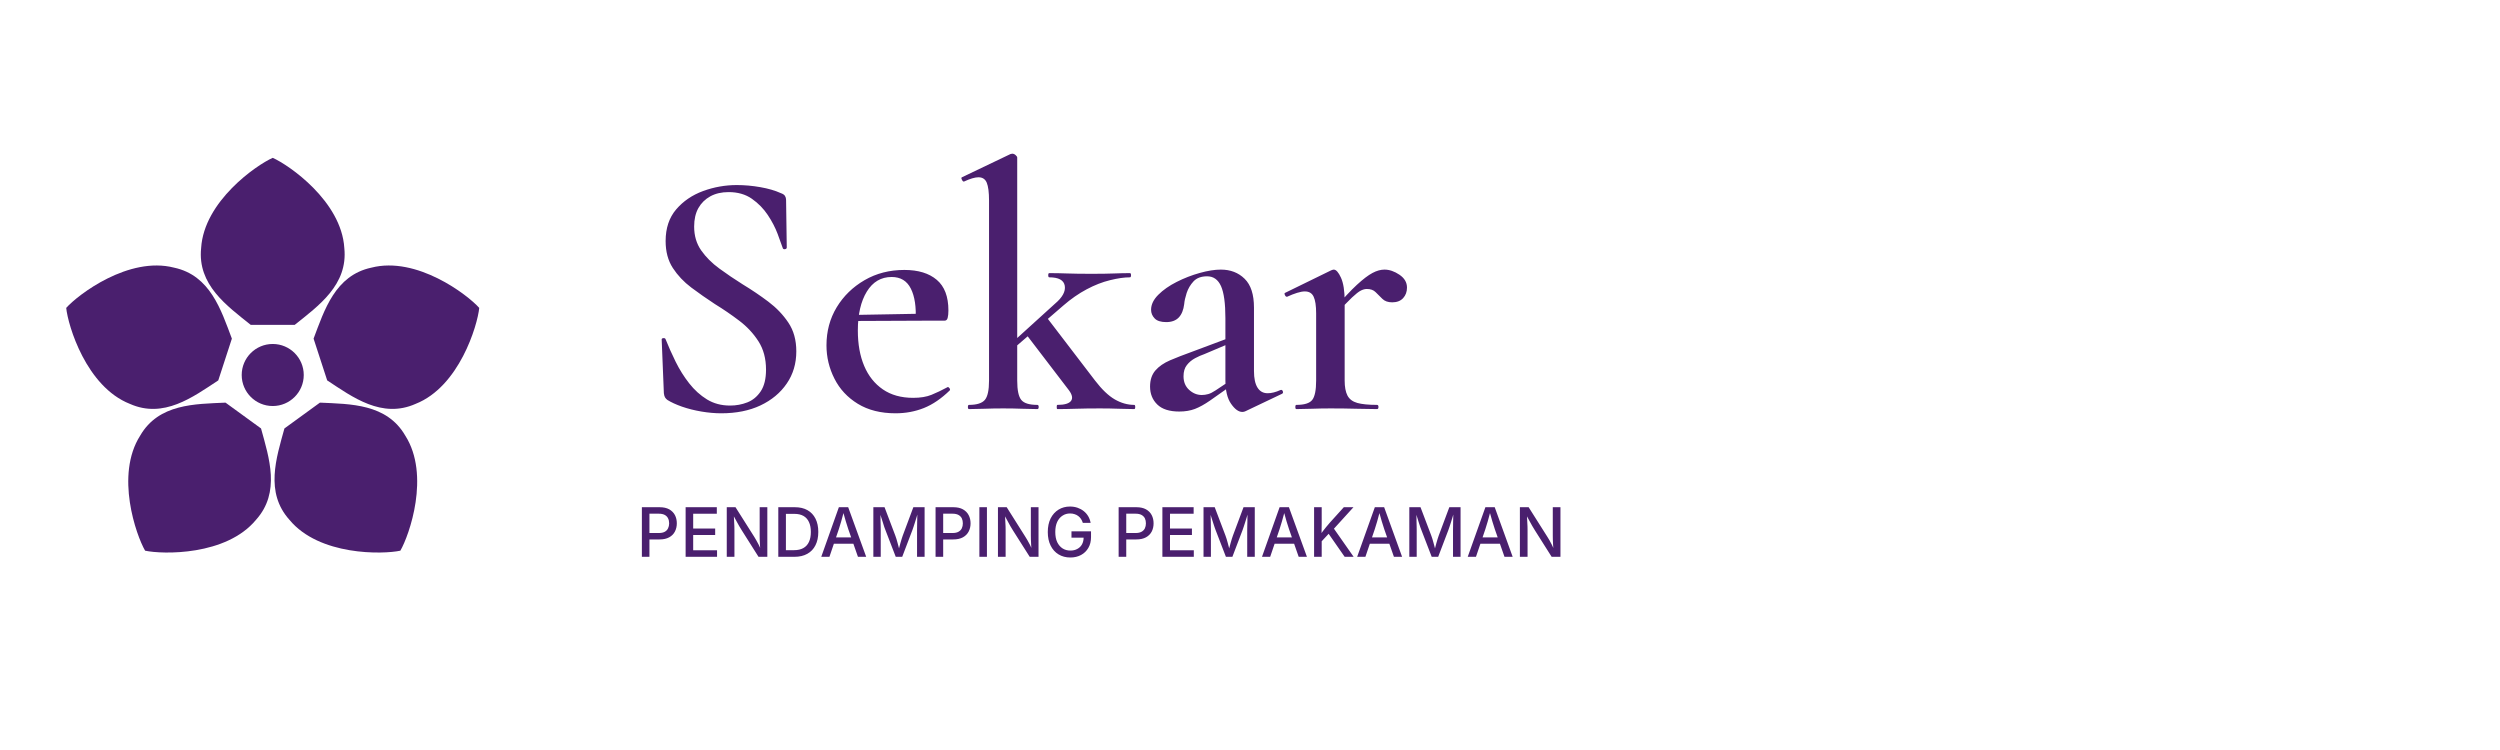
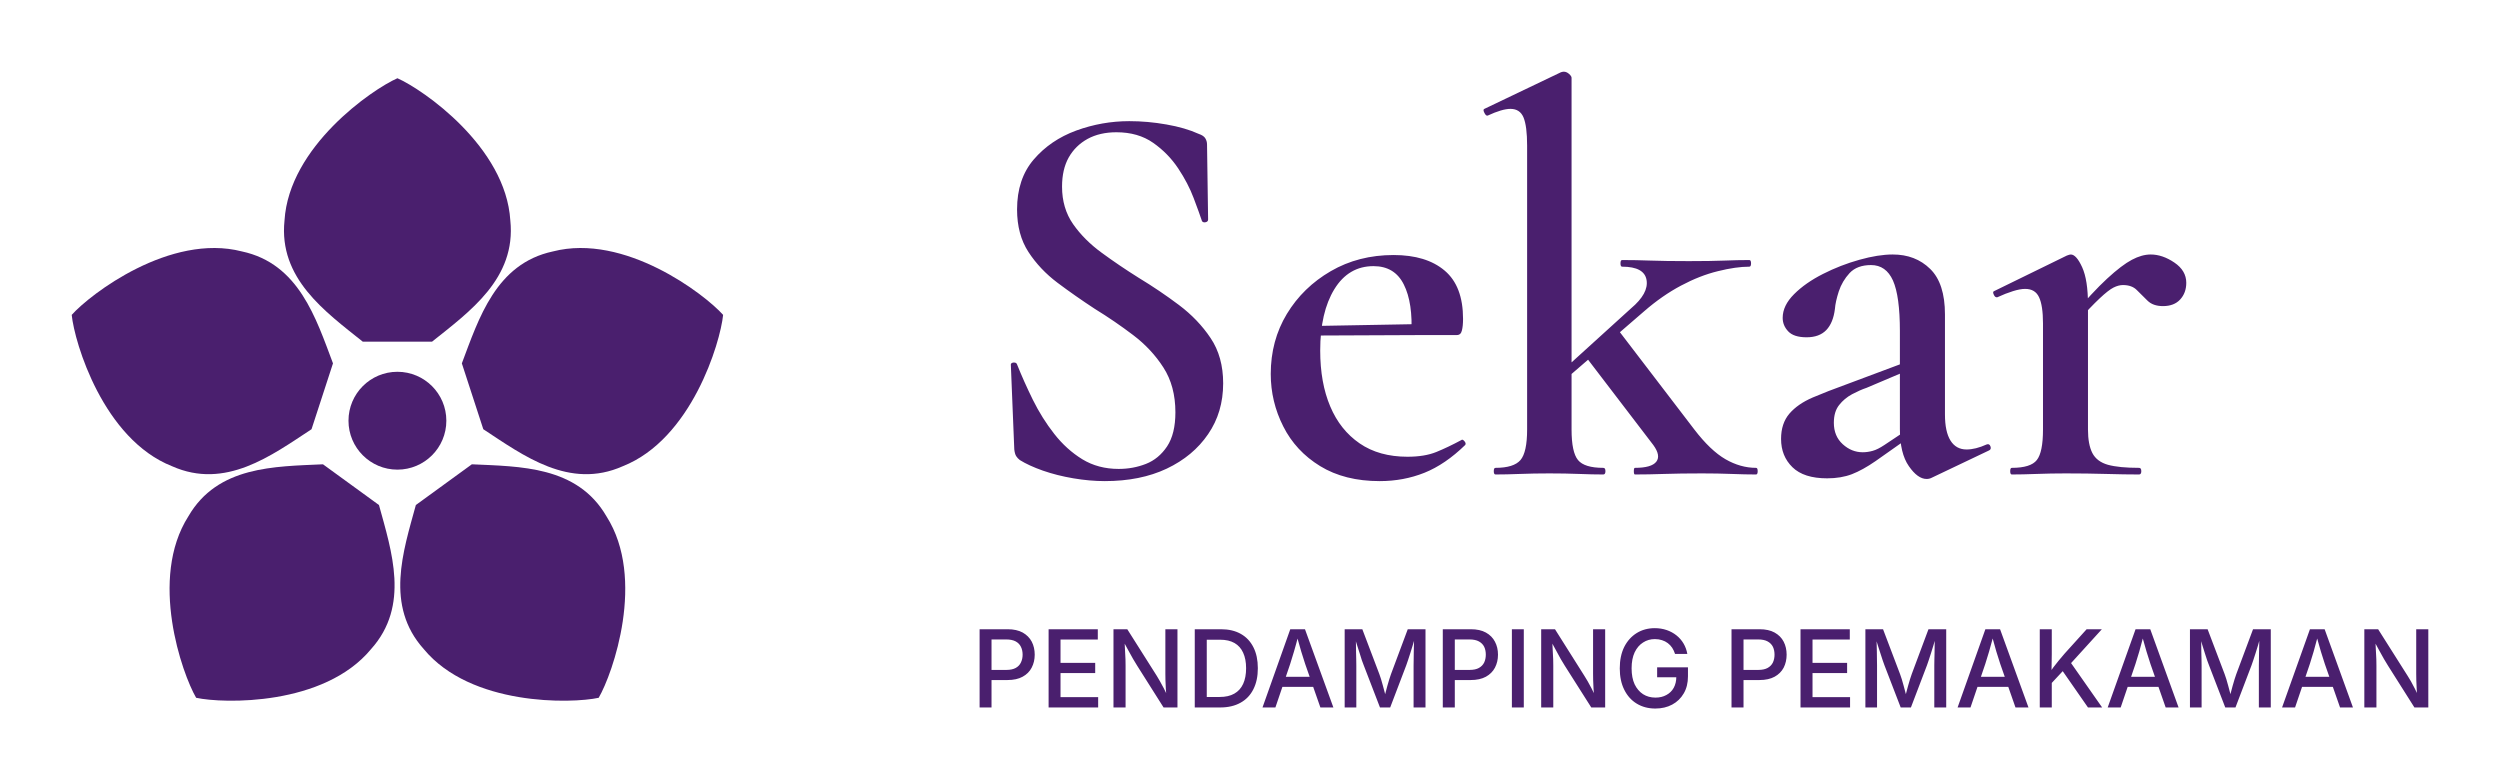
- <svg xmlns="http://www.w3.org/2000/svg" viewBox="0 0 440 132" role="img" aria-label="Sekar — pendamping pemakaman">
+ <svg xmlns="http://www.w3.org/2000/svg" viewBox="3.65 19.05 278.99 87.07" role="img" aria-label="Sekar — pendamping pemakaman">
  <g fill="#4a1f6e">
    <g fill-rule="evenodd" transform="translate(6,24) scale(0.84)">
      <path d="M 54.60 39.50 C 59.60 35.50 65.80 31.10 65.00 23.40 C 64.40 13.60 53.40 6.00 50.00 4.50 C 46.60 6.00 35.60 13.60 35.00 23.40 C 34.20 31.10 40.40 35.50 45.40 39.50 Z" />
      <path d="M 61.41 51.13 C 66.76 54.65 72.86 59.19 79.93 56.05 C 89.07 52.45 92.90 39.64 93.27 35.94 C 90.80 33.17 80.17 25.06 70.66 27.51 C 63.09 29.13 60.82 36.39 58.56 42.38 Z" />
      <path d="M 52.45 61.20 C 50.76 67.37 48.33 74.58 53.50 80.34 C 59.75 87.91 73.11 87.60 76.74 86.81 C 78.61 83.60 83.05 70.98 77.77 62.70 C 73.89 56.00 66.29 56.09 59.89 55.79 Z" />
      <path d="M 40.11 55.79 C 33.71 56.09 26.11 56.00 22.23 62.70 C 16.95 70.98 21.39 83.60 23.26 86.81 C 26.89 87.60 40.25 87.91 46.50 80.34 C 51.67 74.58 49.24 67.37 47.55 61.20 Z" />
      <path d="M 41.44 42.38 C 39.18 36.39 36.91 29.13 29.34 27.51 C 19.83 25.06 9.20 33.17 6.73 35.94 C 7.10 39.64 10.93 52.45 20.07 56.05 C 27.14 59.19 33.24 54.65 38.59 51.13 Z" />
      <circle cx="50" cy="50" r="6.5" />
    </g>
    <path d="M122.17 39.88Q122.17 42.30 123.41 44.07Q124.65 45.84 126.60 47.26Q128.55 48.69 130.72 50.05Q133.08 51.48 135.22 53.09Q137.36 54.70 138.75 56.78Q140.15 58.86 140.15 61.83Q140.15 65.06 138.47 67.50Q136.80 69.95 133.85 71.35Q130.91 72.74 126.94 72.74Q125.27 72.74 123.44 72.43Q121.61 72.12 120.03 71.57Q118.45 71.01 117.46 70.39Q117.21 70.20 117.05 69.95Q116.90 69.71 116.84 69.21L116.46 59.85Q116.40 59.54 116.74 59.51Q117.08 59.48 117.15 59.72Q117.89 61.58 118.91 63.66Q119.94 65.74 121.30 67.47Q122.66 69.21 124.43 70.30Q126.20 71.38 128.49 71.38Q130.10 71.38 131.53 70.82Q132.96 70.26 133.89 68.87Q134.82 67.47 134.82 65.06Q134.82 62.14 133.48 60.06Q132.15 57.99 130.10 56.44Q128.06 54.89 125.83 53.52Q123.66 52.10 121.67 50.61Q119.69 49.12 118.42 47.17Q117.15 45.22 117.15 42.43Q117.15 39.02 119.01 36.85Q120.87 34.68 123.75 33.62Q126.63 32.57 129.67 32.57Q131.72 32.57 133.82 32.94Q135.93 33.31 137.42 33.99Q137.98 34.18 138.16 34.49Q138.35 34.80 138.35 35.17L138.47 43.54Q138.47 43.79 138.19 43.85Q137.92 43.91 137.79 43.73Q137.48 42.80 136.86 41.16Q136.24 39.51 135.13 37.84Q134.01 36.16 132.34 34.99Q130.66 33.81 128.24 33.81Q126.38 33.81 125.02 34.55Q123.66 35.30 122.91 36.63Q122.17 37.96 122.17 39.88ZM157.62 72.74Q153.71 72.74 150.98 71.07Q148.25 69.40 146.86 66.64Q145.46 63.88 145.46 60.78Q145.46 57.06 147.26 54.08Q149.06 51.11 152.16 49.31Q155.26 47.51 159.17 47.51Q162.82 47.51 164.87 49.25Q166.92 50.98 166.92 54.64Q166.92 55.45 166.79 55.94Q166.67 56.44 166.23 56.44L161.15 56.44Q161.34 52.84 160.31 50.80Q159.29 48.75 156.93 48.75Q154.14 48.75 152.56 51.32Q150.98 53.90 150.98 58.17Q150.98 61.77 152.10 64.41Q153.21 67.04 155.38 68.53Q157.55 70.02 160.72 70.02Q162.64 70.02 163.94 69.49Q165.24 68.96 166.73 68.16Q166.85 68.03 167.07 68.28Q167.29 68.53 167.16 68.71Q164.93 70.88 162.61 71.81Q160.28 72.74 157.62 72.74ZM149.18 56.50L149.12 55.45L162.89 55.20L162.89 56.44ZM170.54 72.00Q170.35 72.00 170.35 71.63Q170.35 71.26 170.54 71.26Q172.58 71.26 173.33 70.39Q174.07 69.52 174.07 66.98L174.07 35.30Q174.07 33.13 173.67 32.16Q173.27 31.20 172.21 31.20Q171.28 31.20 169.67 31.95Q169.48 32.01 169.30 31.64Q169.11 31.27 169.30 31.20L177.85 27.11Q178.04 27.05 178.16 27.05Q178.47 27.05 178.75 27.30Q179.03 27.55 179.03 27.73L179.03 66.98Q179.03 69.52 179.75 70.39Q180.46 71.26 182.57 71.26Q182.81 71.26 182.81 71.63Q182.81 72.00 182.57 72.00Q181.39 72.00 179.87 71.94Q178.35 71.88 176.55 71.88Q174.82 71.88 173.27 71.94Q171.72 72.00 170.54 72.00ZM186.10 72.00Q185.98 72.00 185.98 71.63Q185.98 71.26 186.10 71.26Q187.96 71.26 188.49 70.57Q189.01 69.89 188.15 68.71L180.52 58.73L184.24 55.88L192.73 66.98Q194.53 69.33 196.21 70.30Q197.88 71.26 199.62 71.26Q199.80 71.26 199.80 71.63Q199.80 72.00 199.62 72.00Q198.44 72.00 196.89 71.94Q195.34 71.88 193.60 71.88Q191.12 71.88 189.36 71.94Q187.59 72.00 186.10 72.00ZM177.17 62.39L176.86 61.46L185.67 53.46Q187.65 51.79 187.40 50.30Q187.15 48.81 184.67 48.81Q184.49 48.81 184.49 48.44Q184.49 48.07 184.67 48.07Q186.22 48.07 187.84 48.13Q189.45 48.19 192.11 48.19Q194.59 48.19 196.08 48.13Q197.57 48.07 198.87 48.07Q199.06 48.07 199.06 48.44Q199.06 48.81 198.87 48.81Q197.38 48.81 195.37 49.31Q193.35 49.80 191.25 50.92Q189.14 52.04 187.15 53.77ZM219.21 72.37Q218.96 72.50 218.65 72.50Q217.66 72.50 216.67 71.07Q215.67 69.64 215.67 66.92L215.67 56.00Q215.67 52.10 214.90 50.36Q214.12 48.63 212.45 48.63Q210.90 48.63 210.06 49.52Q209.23 50.42 208.85 51.57Q208.48 52.72 208.42 53.52Q208.23 55.07 207.46 55.88Q206.68 56.69 205.26 56.69Q203.83 56.69 203.21 56.03Q202.59 55.38 202.59 54.52Q202.59 53.15 203.86 51.88Q205.13 50.61 207.09 49.62Q209.04 48.63 211.15 48.04Q213.26 47.45 214.87 47.45Q217.41 47.45 219.05 49.06Q220.70 50.67 220.70 54.14L220.70 65.30Q220.70 67.23 221.32 68.22Q221.94 69.21 223.11 69.21Q224.11 69.21 225.35 68.65Q225.66 68.53 225.78 68.87Q225.90 69.21 225.59 69.33ZM207.55 72.43Q204.95 72.43 203.68 71.19Q202.41 69.95 202.41 68.03Q202.41 66.30 203.34 65.21Q204.27 64.13 205.94 63.41Q207.61 62.70 209.66 61.96L216.29 59.48L216.48 60.41L211.95 62.33Q211.21 62.58 210.34 63.04Q209.47 63.51 208.89 64.25Q208.30 64.99 208.30 66.23Q208.30 67.72 209.29 68.62Q210.28 69.52 211.52 69.52Q212.08 69.52 212.64 69.36Q213.19 69.21 213.94 68.71L217.29 66.48L217.35 67.41L212.95 70.51Q211.52 71.50 210.31 71.97Q209.10 72.43 207.55 72.43ZM235.23 55.20L234.80 54.45Q237.15 51.66 238.80 50.14Q240.44 48.63 241.56 48.04Q242.67 47.45 243.66 47.45Q244.97 47.45 246.30 48.35Q247.63 49.25 247.63 50.61Q247.63 51.73 246.95 52.47Q246.27 53.21 245.03 53.21Q243.91 53.21 243.29 52.59Q242.67 51.97 242.11 51.42Q241.56 50.86 240.56 50.86Q240.07 50.86 239.51 51.14Q238.95 51.42 237.96 52.35Q236.97 53.28 235.23 55.20ZM228.16 72.00Q227.98 72.00 227.98 71.63Q227.98 71.26 228.16 71.26Q230.27 71.26 230.95 70.39Q231.64 69.52 231.64 66.98L231.64 55.14Q231.64 53.15 231.20 52.22Q230.77 51.29 229.65 51.29Q229.09 51.29 228.29 51.54Q227.48 51.79 226.55 52.22Q226.30 52.28 226.15 51.94Q225.99 51.60 226.18 51.54L234.30 47.57Q234.61 47.45 234.74 47.45Q235.36 47.45 236.01 48.87Q236.66 50.30 236.66 53.03L236.66 66.98Q236.66 68.65 237.15 69.61Q237.65 70.57 238.89 70.92Q240.13 71.26 242.36 71.26Q242.61 71.26 242.61 71.63Q242.61 72.00 242.36 72.00Q240.75 72.00 238.67 71.94Q236.60 71.88 234.18 71.88Q232.50 71.88 230.92 71.94Q229.34 72.00 228.16 72.00Z" />
    <path d="M112.97 98.00L112.97 89.27L116.10 89.27Q117.10 89.27 117.78 89.64Q118.45 90.02 118.79 90.66Q119.12 91.30 119.12 92.11Q119.12 92.91 118.78 93.56Q118.45 94.20 117.77 94.57Q117.10 94.94 116.08 94.94L113.95 94.94L113.95 93.81L115.96 93.81Q116.60 93.81 117.00 93.59Q117.40 93.37 117.58 92.98Q117.77 92.59 117.77 92.11Q117.77 91.61 117.58 91.23Q117.40 90.85 117.00 90.63Q116.59 90.41 115.94 90.41L114.30 90.41L114.30 98.00ZM120.67 98.00L120.67 89.27L126.16 89.27L126.16 90.42L122.00 90.42L122.00 93.02L125.87 93.02L125.87 94.16L122.00 94.16L122.00 96.85L126.20 96.85L126.20 98.00ZM127.91 98.00L127.91 89.27L129.45 89.27L132.74 94.47Q132.90 94.72 133.10 95.08Q133.31 95.44 133.54 95.89Q133.77 96.34 133.99 96.86L133.82 96.86Q133.77 96.37 133.75 95.88Q133.72 95.39 133.71 94.96Q133.70 94.53 133.70 94.24L133.70 89.27L135.05 89.27L135.05 98.00L133.50 98.00L130.56 93.35Q130.32 92.97 130.10 92.59Q129.87 92.20 129.60 91.69Q129.32 91.19 128.93 90.46L129.14 90.46Q129.17 91.10 129.20 91.66Q129.23 92.22 129.25 92.65Q129.26 93.08 129.26 93.34L129.26 98.00ZM139.82 98.00L137.66 98.00L137.66 96.83L139.75 96.83Q140.74 96.83 141.39 96.46Q142.05 96.09 142.38 95.37Q142.71 94.65 142.71 93.62Q142.71 92.60 142.38 91.89Q142.06 91.18 141.42 90.81Q140.77 90.44 139.82 90.44L137.62 90.44L137.62 89.27L139.91 89.27Q141.20 89.27 142.12 89.79Q143.04 90.31 143.53 91.29Q144.02 92.26 144.02 93.62Q144.02 94.99 143.52 95.97Q143.03 96.95 142.09 97.47Q141.15 98.00 139.82 98.00ZM138.32 89.27L138.32 98.00L136.98 98.00L136.98 89.27ZM144.54 98.00L147.64 89.27L149.28 89.27L152.45 98.00L151.00 98.00L149.30 93.14Q149.10 92.55 148.86 91.75Q148.63 90.95 148.31 89.82L148.58 89.82Q148.29 90.96 148.05 91.77Q147.81 92.58 147.63 93.14L145.98 98.00ZM146.22 95.70L146.22 94.58L150.76 94.58L150.76 95.70ZM153.71 98.00L153.71 89.27L155.68 89.27L157.58 94.28Q157.66 94.50 157.77 94.84Q157.87 95.18 157.98 95.58Q158.09 95.98 158.19 96.37Q158.29 96.75 158.37 97.06L158.09 97.06Q158.16 96.77 158.26 96.39Q158.36 96.00 158.47 95.60Q158.58 95.21 158.69 94.85Q158.80 94.50 158.88 94.28L160.75 89.27L162.73 89.27L162.73 98.00L161.40 98.00L161.40 93.30Q161.40 93.03 161.41 92.66Q161.41 92.28 161.42 91.86Q161.43 91.44 161.44 91.02Q161.45 90.59 161.46 90.20L161.56 90.20Q161.44 90.62 161.30 91.08Q161.16 91.53 161.03 91.95Q160.90 92.38 160.78 92.72Q160.66 93.07 160.58 93.30L158.79 98.00L157.65 98.00L155.84 93.30Q155.75 93.08 155.63 92.74Q155.52 92.39 155.39 91.97Q155.25 91.55 155.11 91.10Q154.97 90.65 154.83 90.20L154.95 90.20Q154.96 90.55 154.97 90.97Q154.97 91.39 154.98 91.82Q154.99 92.25 155.00 92.63Q155.01 93.01 155.01 93.30L155.01 98.00ZM164.66 98.00L164.66 89.27L167.79 89.27Q168.80 89.27 169.47 89.64Q170.15 90.02 170.48 90.66Q170.82 91.30 170.82 92.11Q170.82 92.91 170.48 93.56Q170.14 94.20 169.47 94.57Q168.79 94.94 167.78 94.94L165.64 94.94L165.64 93.81L167.65 93.81Q168.30 93.81 168.69 93.59Q169.09 93.37 169.28 92.98Q169.46 92.59 169.46 92.11Q169.46 91.61 169.28 91.23Q169.09 90.85 168.69 90.63Q168.29 90.41 167.64 90.41L166.00 90.41L166.00 98.00ZM173.70 89.27L173.70 98.00L172.37 98.00L172.37 89.27ZM175.64 98.00L175.64 89.27L177.18 89.27L180.46 94.47Q180.63 94.72 180.83 95.08Q181.04 95.44 181.27 95.89Q181.50 96.34 181.72 96.86L181.55 96.86Q181.50 96.37 181.48 95.88Q181.45 95.39 181.44 94.96Q181.43 94.53 181.43 94.24L181.43 89.27L182.78 89.27L182.78 98.00L181.23 98.00L178.28 93.35Q178.05 92.97 177.82 92.59Q177.60 92.20 177.33 91.69Q177.05 91.19 176.66 90.46L176.87 90.46Q176.90 91.10 176.93 91.66Q176.96 92.22 176.98 92.65Q176.99 93.08 176.99 93.34L176.99 98.00ZM188.38 98.12Q187.20 98.12 186.30 97.57Q185.41 97.03 184.91 96.02Q184.41 95.02 184.41 93.64Q184.41 92.25 184.91 91.24Q185.42 90.24 186.31 89.69Q187.19 89.15 188.32 89.15Q189.02 89.15 189.64 89.36Q190.25 89.57 190.73 89.95Q191.22 90.34 191.53 90.87Q191.84 91.40 191.95 92.03L190.58 92.03Q190.46 91.65 190.26 91.34Q190.05 91.03 189.77 90.82Q189.48 90.60 189.12 90.49Q188.76 90.37 188.33 90.37Q187.59 90.37 187.01 90.75Q186.42 91.12 186.07 91.85Q185.73 92.58 185.73 93.63Q185.73 94.69 186.07 95.42Q186.42 96.14 187.01 96.52Q187.61 96.90 188.39 96.90Q189.09 96.90 189.61 96.61Q190.14 96.33 190.43 95.81Q190.72 95.28 190.72 94.57L191.06 94.63L188.58 94.63L188.58 93.52L192.02 93.52L192.02 94.53Q192.02 95.63 191.55 96.43Q191.08 97.24 190.26 97.68Q189.44 98.12 188.38 98.12ZM196.88 98.00L196.88 89.27L200.01 89.27Q201.02 89.27 201.69 89.64Q202.37 90.02 202.70 90.66Q203.03 91.30 203.03 92.11Q203.03 92.91 202.70 93.56Q202.36 94.20 201.69 94.57Q201.01 94.94 200.00 94.94L197.86 94.94L197.86 93.81L199.87 93.81Q200.51 93.81 200.91 93.59Q201.31 93.37 201.50 92.98Q201.68 92.59 201.68 92.11Q201.68 91.61 201.50 91.23Q201.31 90.85 200.91 90.63Q200.51 90.41 199.86 90.41L198.22 90.41L198.22 98.00ZM204.58 98.00L204.58 89.27L210.08 89.27L210.08 90.42L205.92 90.42L205.92 93.02L209.78 93.02L209.78 94.16L205.92 94.16L205.92 96.85L210.11 96.85L210.11 98.00ZM211.82 98.00L211.82 89.27L213.79 89.27L215.69 94.28Q215.78 94.50 215.88 94.84Q215.98 95.18 216.09 95.58Q216.20 95.98 216.30 96.37Q216.40 96.75 216.48 97.06L216.20 97.06Q216.27 96.77 216.37 96.39Q216.47 96.00 216.58 95.60Q216.70 95.21 216.80 94.85Q216.91 94.50 216.99 94.28L218.86 89.27L220.84 89.27L220.84 98.00L219.51 98.00L219.51 93.30Q219.51 93.03 219.52 92.66Q219.53 92.28 219.54 91.86Q219.54 91.44 219.55 91.02Q219.56 90.59 219.57 90.20L219.67 90.20Q219.55 90.62 219.41 91.08Q219.27 91.53 219.14 91.95Q219.01 92.38 218.89 92.72Q218.77 93.07 218.69 93.30L216.90 98.00L215.76 98.00L213.95 93.30Q213.86 93.08 213.75 92.74Q213.63 92.39 213.50 91.97Q213.36 91.55 213.22 91.10Q213.08 90.65 212.94 90.20L213.06 90.20Q213.07 90.55 213.08 90.97Q213.09 91.39 213.10 91.82Q213.10 92.25 213.11 92.63Q213.12 93.01 213.12 93.30L213.12 98.00ZM222.11 98.00L225.21 89.27L226.85 89.27L230.02 98.00L228.57 98.00L226.87 93.14Q226.67 92.55 226.43 91.75Q226.20 90.95 225.89 89.82L226.16 89.82Q225.86 90.96 225.62 91.77Q225.38 92.58 225.20 93.14L223.55 98.00ZM223.79 95.70L223.79 94.58L228.33 94.58L228.33 95.70ZM232.23 95.68L232.23 94.34Q232.52 93.90 232.80 93.52Q233.09 93.13 233.40 92.76Q233.71 92.38 234.06 91.98L236.51 89.27L238.21 89.27L234.50 93.35L234.41 93.34ZM231.28 98.00L231.28 89.27L232.62 89.27L232.62 92.06L232.59 94.05L232.62 94.71L232.62 98.00ZM236.66 98.00L233.69 93.73L234.53 92.70L238.24 98.00ZM238.86 98.00L241.97 89.27L243.61 89.27L246.77 98.00L245.33 98.00L243.63 93.14Q243.43 92.55 243.19 91.75Q242.95 90.95 242.64 89.82L242.91 89.82Q242.61 90.96 242.38 91.77Q242.14 92.58 241.96 93.14L240.31 98.00ZM240.55 95.70L240.55 94.58L245.09 94.58L245.09 95.70ZM248.04 98.00L248.04 89.27L250.01 89.27L251.91 94.28Q251.99 94.50 252.10 94.84Q252.20 95.18 252.31 95.58Q252.42 95.98 252.52 96.37Q252.62 96.75 252.70 97.06L252.42 97.06Q252.49 96.77 252.59 96.39Q252.69 96.00 252.80 95.60Q252.91 95.21 253.02 94.85Q253.12 94.50 253.21 94.28L255.08 89.27L257.06 89.27L257.06 98.00L255.73 98.00L255.73 93.30Q255.73 93.03 255.74 92.66Q255.74 92.28 255.75 91.86Q255.76 91.44 255.77 91.02Q255.78 90.59 255.78 90.20L255.88 90.20Q255.77 90.62 255.63 91.08Q255.49 91.53 255.36 91.95Q255.23 92.38 255.11 92.72Q254.99 93.07 254.91 93.30L253.12 98.00L251.98 98.00L250.17 93.30Q250.08 93.08 249.96 92.74Q249.85 92.39 249.71 91.97Q249.58 91.55 249.44 91.10Q249.30 90.65 249.16 90.20L249.27 90.20Q249.29 90.55 249.30 90.97Q249.30 91.39 249.31 91.82Q249.32 92.25 249.33 92.63Q249.34 93.01 249.34 93.30L249.34 98.00ZM258.32 98.00L261.43 89.27L263.07 89.27L266.23 98.00L264.79 98.00L263.09 93.14Q262.89 92.55 262.65 91.75Q262.41 90.95 262.10 89.82L262.37 89.82Q262.07 90.96 261.84 91.77Q261.60 92.58 261.42 93.14L259.77 98.00ZM260.01 95.70L260.01 94.58L264.55 94.58L264.55 95.70ZM267.50 98.00L267.50 89.27L269.04 89.27L272.33 94.47Q272.49 94.72 272.70 95.08Q272.90 95.44 273.13 95.89Q273.36 96.34 273.58 96.86L273.42 96.86Q273.36 96.37 273.34 95.88Q273.31 95.39 273.30 94.96Q273.29 94.53 273.29 94.24L273.29 89.27L274.64 89.27L274.64 98.00L273.09 98.00L270.15 93.35Q269.91 92.97 269.69 92.59Q269.46 92.20 269.19 91.69Q268.92 91.19 268.52 90.46L268.73 90.46Q268.76 91.10 268.79 91.66Q268.82 92.22 268.84 92.65Q268.85 93.08 268.85 93.34L268.85 98.00Z" />
  </g>
</svg>
